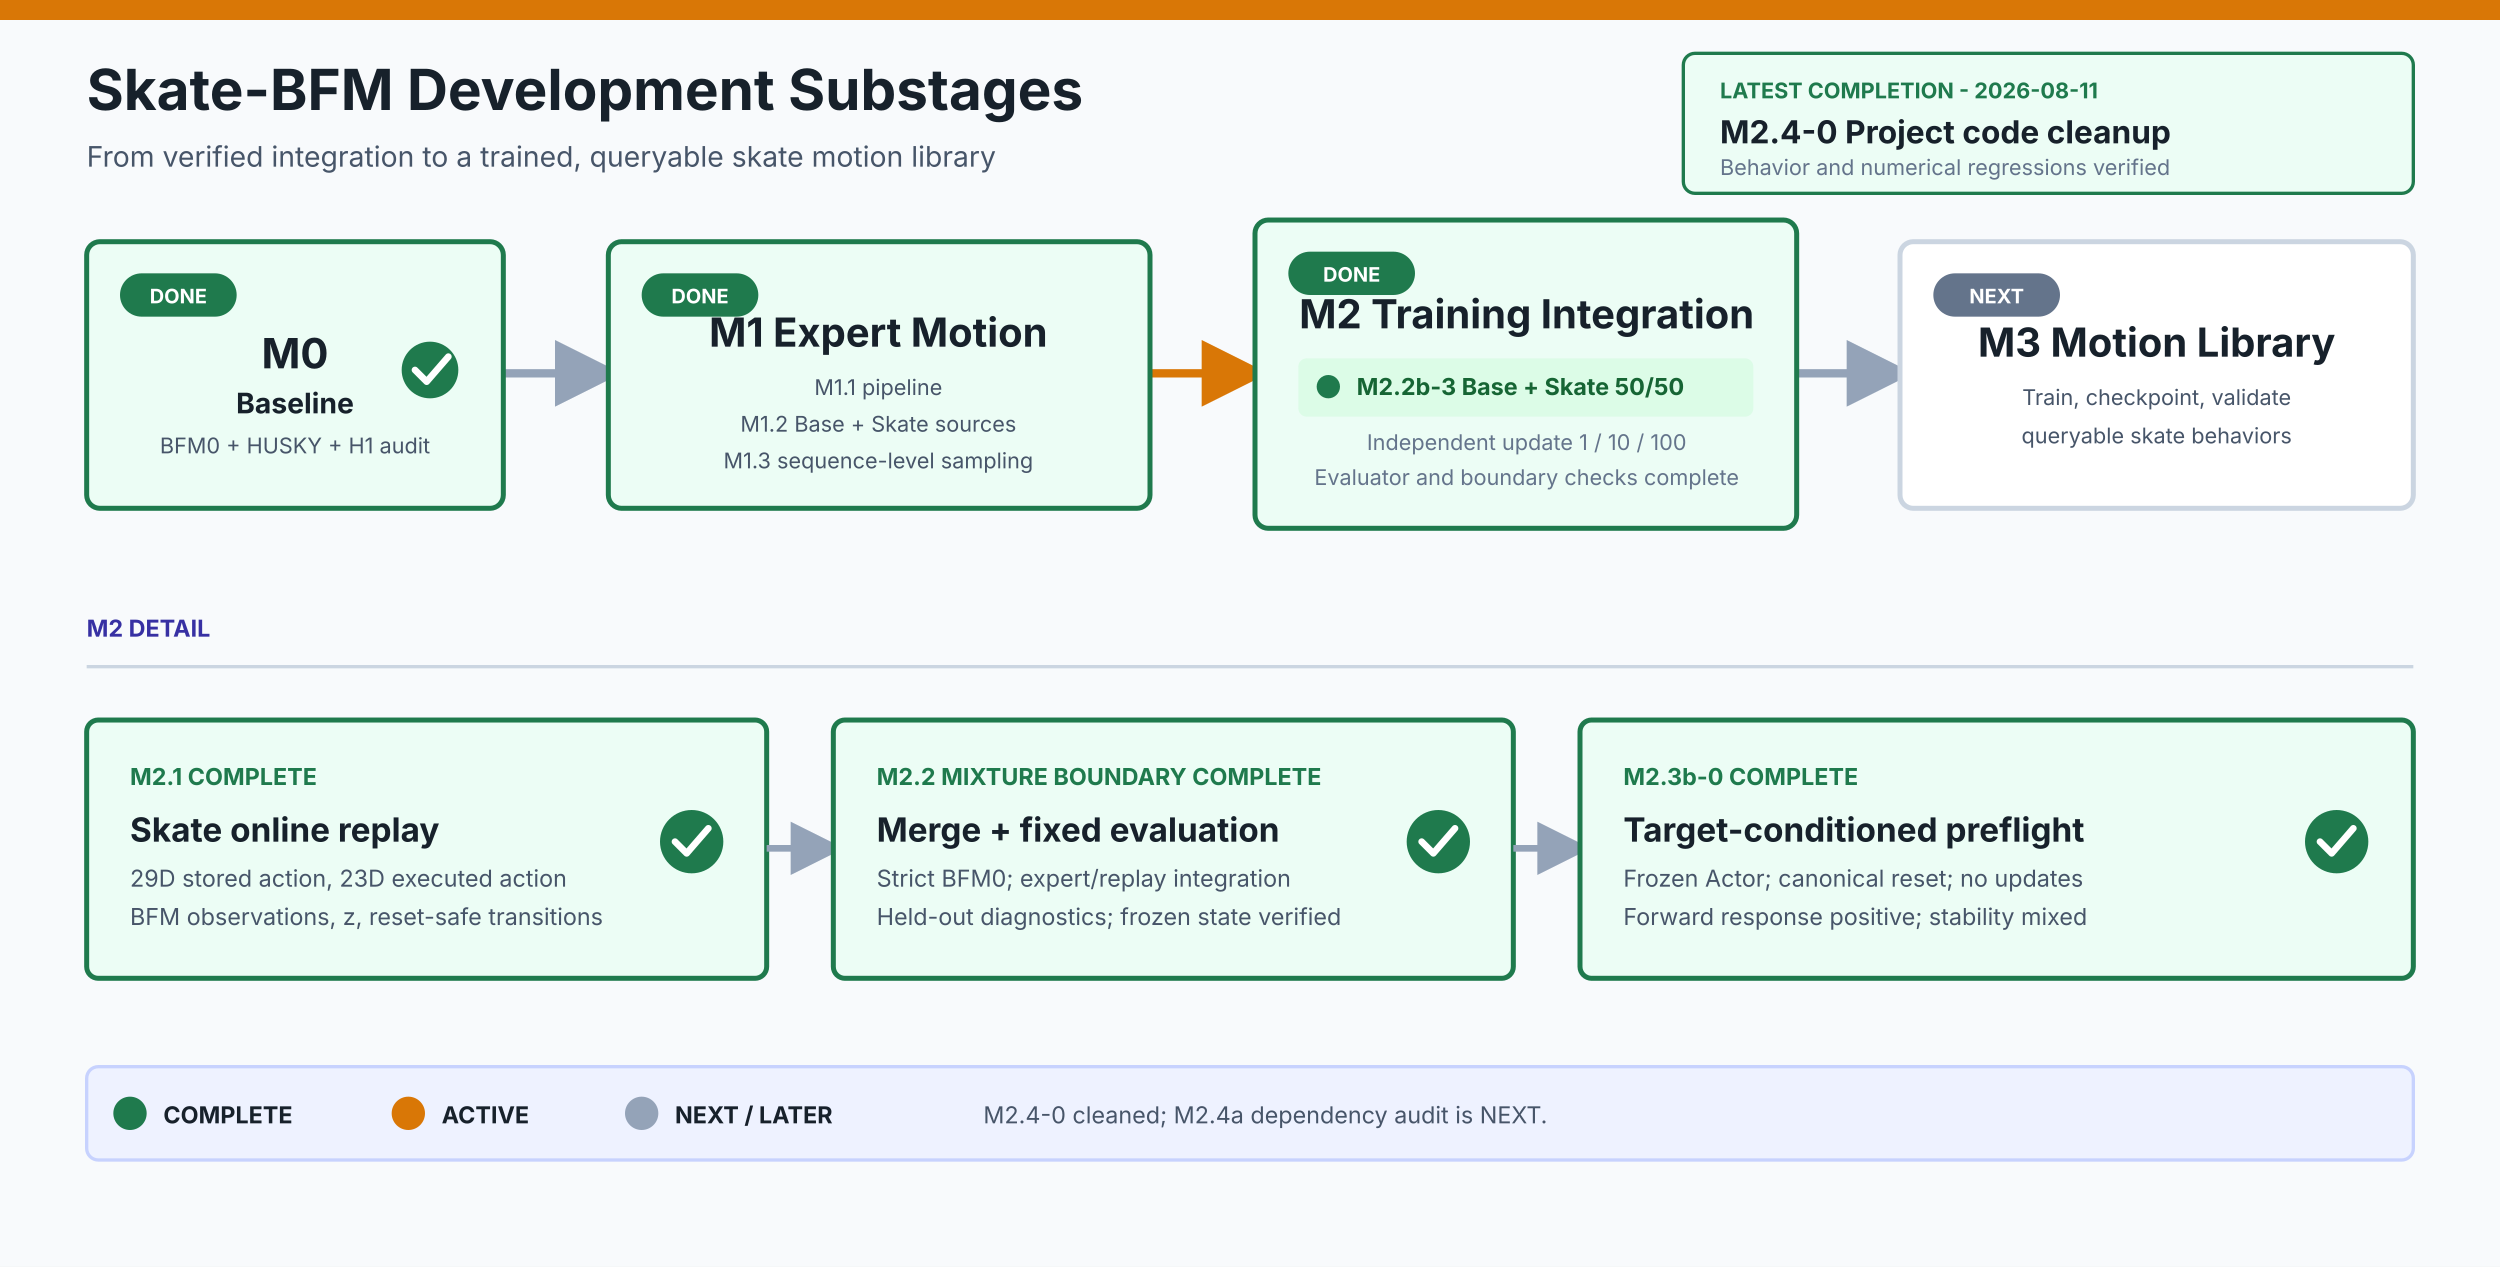
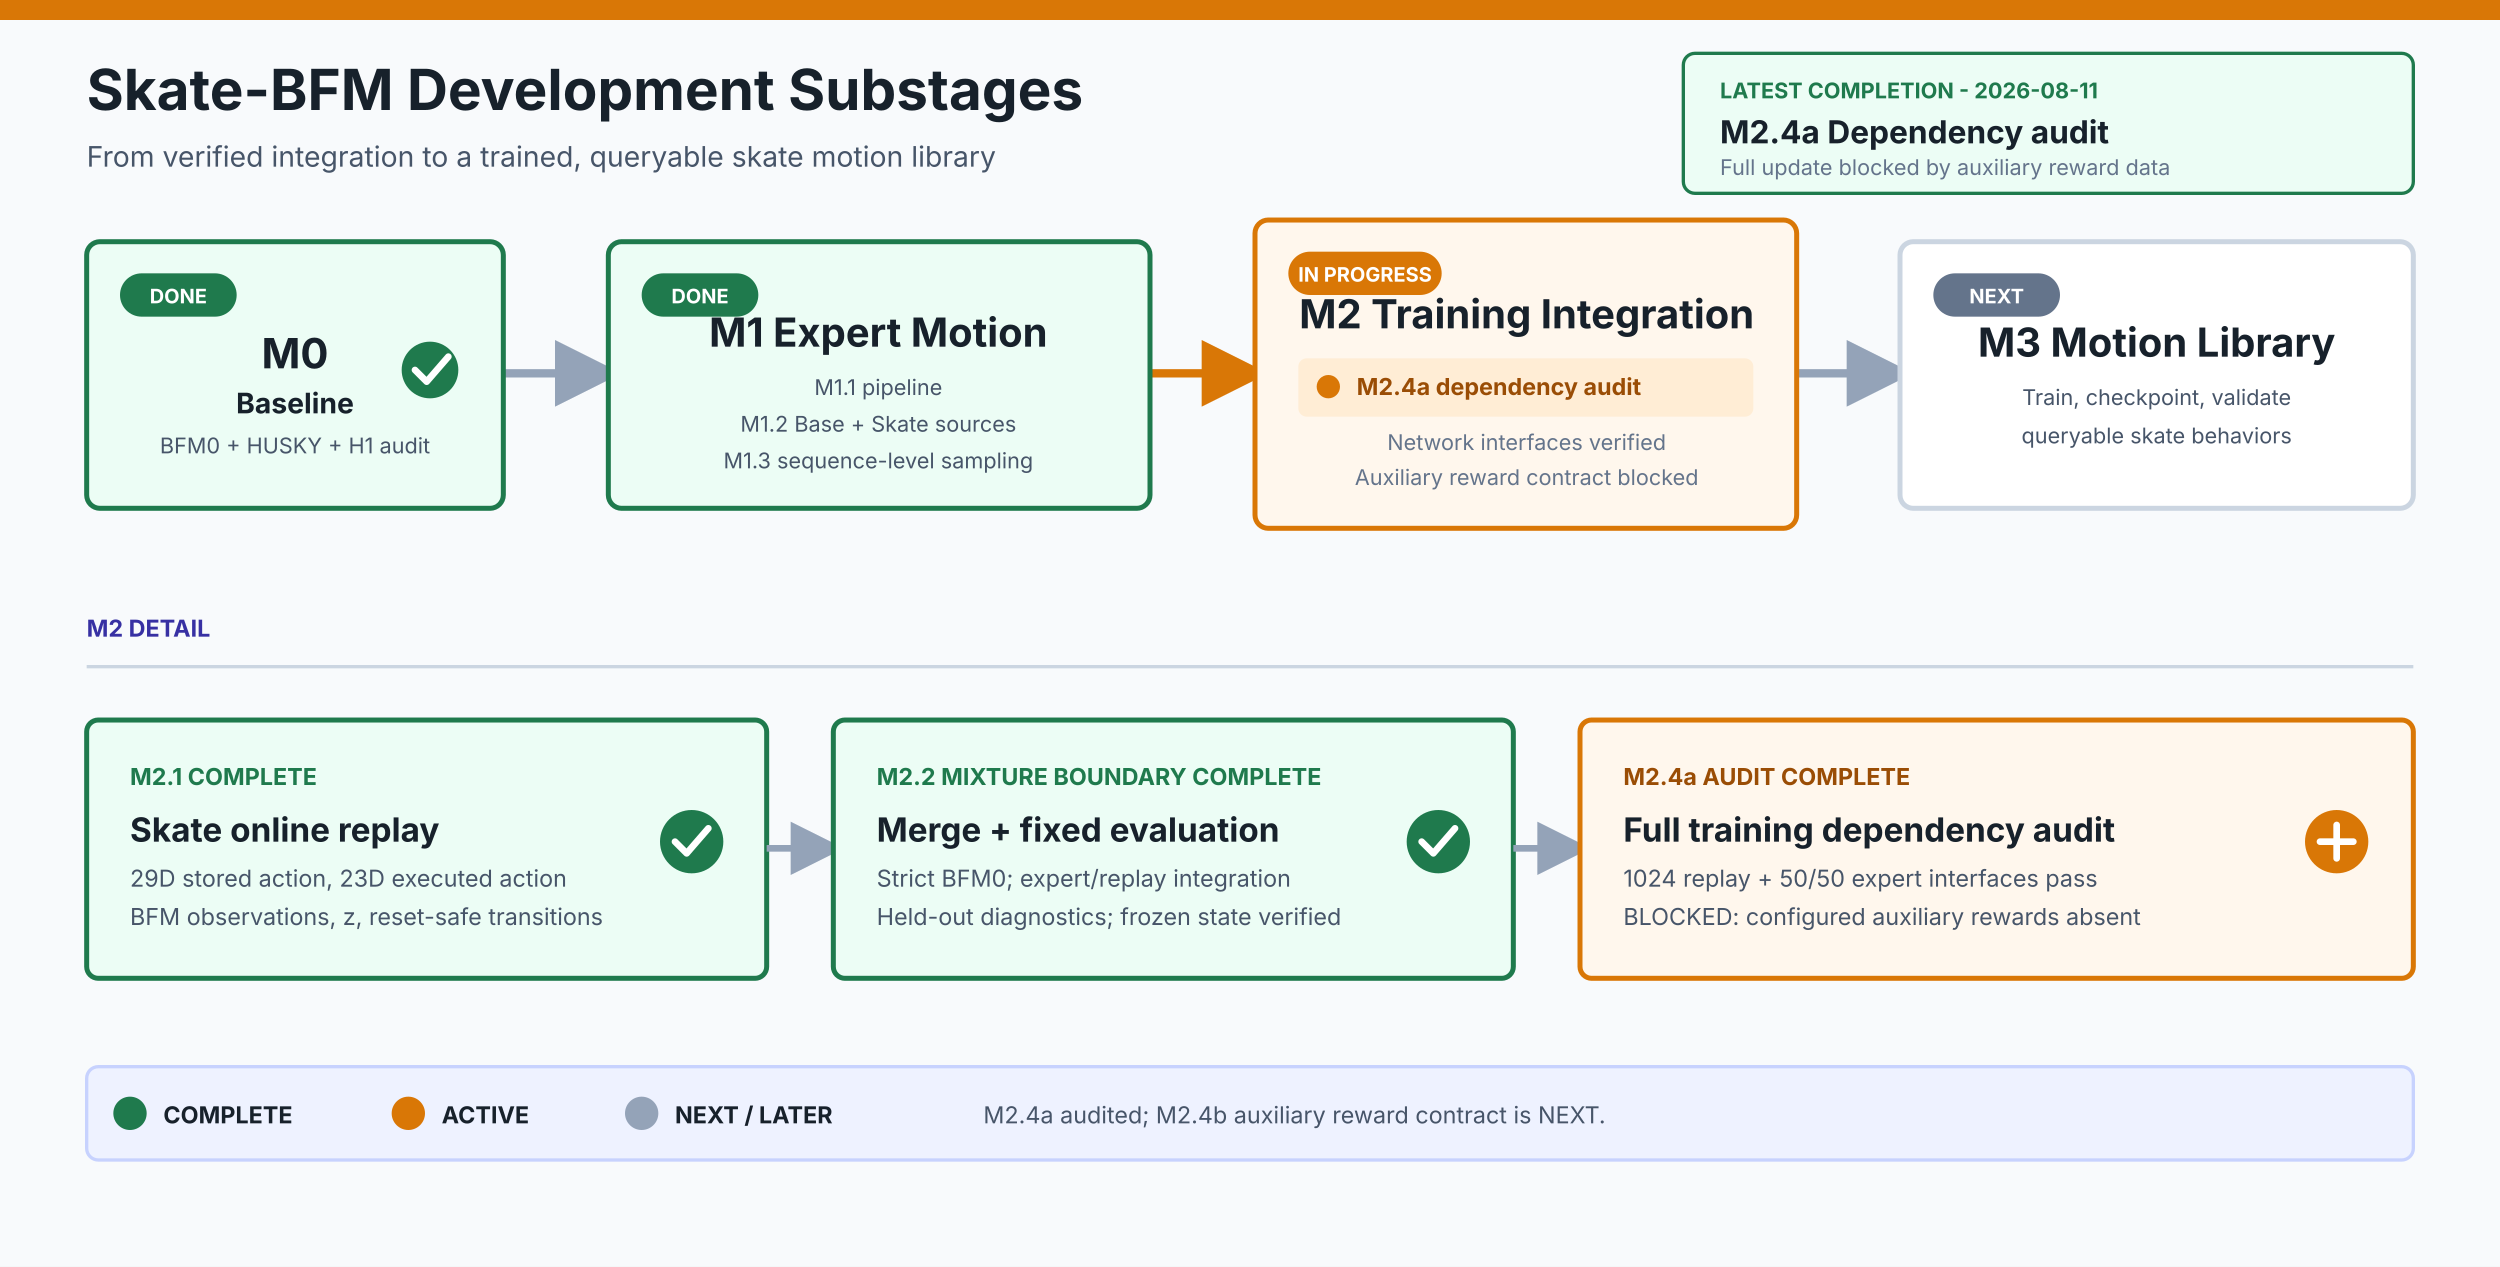
<svg xmlns="http://www.w3.org/2000/svg" width="1500" height="760" viewBox="0 0 1500 760" role="img" aria-labelledby="title desc">
  <defs>
    <marker id="arrow" viewBox="0 0 10 10" refX="8" refY="5" markerWidth="8" markerHeight="8" orient="auto">
      <path d="M 0 0 L 10 5 L 0 10 z" fill="#94a3b8" />
    </marker>
    <marker id="arrow-active" viewBox="0 0 10 10" refX="8" refY="5" markerWidth="8" markerHeight="8" orient="auto">
      <path d="M 0 0 L 10 5 L 0 10 z" fill="#d97706" />
    </marker>
  </defs>
  <rect width="1500" height="760" fill="#f8fafc" />
  <rect width="1500" height="12" fill="#d97706" />
  <text x="52" y="66" fill="#17212b" font-family="Inter, Arial, sans-serif" font-size="34" font-weight="700">Skate-BFM Development Substages</text>
  <text x="52" y="100" fill="#475569" font-family="Inter, Arial, sans-serif" font-size="17">From verified integration to a trained, queryable skate motion library</text>
  <rect x="1010" y="32" width="438" height="84" rx="7" fill="#ecfdf5" stroke="#1f7a4d" stroke-width="2" />
  <text x="1032" y="59" fill="#1f7a4d" font-family="Inter, Arial, sans-serif" font-size="13" font-weight="700">LATEST COMPLETION - 2026-08-11</text>
-   <text x="1032" y="86" fill="#17212b" font-family="Inter, Arial, sans-serif" font-size="19" font-weight="700">M2.4-0 Project code cleanup</text>
-   <text x="1032" y="105" fill="#64748b" font-family="Inter, Arial, sans-serif" font-size="13">Behavior and numerical regressions verified</text>
+   <text x="1032" y="86" fill="#17212b" font-family="Inter, Arial, sans-serif" font-size="19" font-weight="700">M2.4a Dependency audit</text>
+   <text x="1032" y="105" fill="#64748b" font-family="Inter, Arial, sans-serif" font-size="13">Full update blocked by auxiliary reward data</text>
  <line x1="302" y1="224" x2="365" y2="224" stroke="#94a3b8" stroke-width="5" marker-end="url(#arrow)" />
  <line x1="690" y1="224" x2="753" y2="224" stroke="#d97706" stroke-width="5" marker-end="url(#arrow-active)" />
  <line x1="1078" y1="224" x2="1140" y2="224" stroke="#94a3b8" stroke-width="5" marker-end="url(#arrow)" />
  <g font-family="Inter, Arial, sans-serif">
    <rect x="52" y="145" width="250" height="160" rx="8" fill="#ecfdf5" stroke="#1f7a4d" stroke-width="3" />
    <rect x="72" y="164" width="70" height="26" rx="13" fill="#1f7a4d" />
    <text x="107" y="182" fill="#ffffff" font-size="12" font-weight="700" text-anchor="middle">DONE</text>
    <text x="177" y="221" fill="#17212b" font-size="25" font-weight="700" text-anchor="middle">M0</text>
    <text x="177" y="248" fill="#17212b" font-size="17" font-weight="700" text-anchor="middle">Baseline</text>
    <text x="177" y="272" fill="#475569" font-size="13" text-anchor="middle">BFM0 + HUSKY + H1 audit</text>
    <circle cx="258" cy="222" r="17" fill="#1f7a4d" />
    <path d="M249 222 L256 229 L269 214" fill="none" stroke="#ffffff" stroke-width="4" stroke-linecap="round" stroke-linejoin="round" />
    <rect x="365" y="145" width="325" height="160" rx="8" fill="#ecfdf5" stroke="#1f7a4d" stroke-width="3" />
    <rect x="385" y="164" width="70" height="26" rx="13" fill="#1f7a4d" />
    <text x="420" y="182" fill="#ffffff" font-size="12" font-weight="700" text-anchor="middle">DONE</text>
    <text x="527" y="208" fill="#17212b" font-size="24" font-weight="700" text-anchor="middle">M1 Expert Motion</text>
    <text x="527" y="237" fill="#475569" font-size="13" text-anchor="middle">M1.1 pipeline</text>
    <text x="527" y="259" fill="#475569" font-size="13" text-anchor="middle">M1.2 Base + Skate sources</text>
    <text x="527" y="281" fill="#475569" font-size="13" text-anchor="middle">M1.3 sequence-level sampling</text>
-     <rect x="753" y="132" width="325" height="185" rx="8" fill="#ecfdf5" stroke="#1f7a4d" stroke-width="3" />
-     <rect x="773" y="151" width="76" height="26" rx="13" fill="#1f7a4d" />
-     <text x="811" y="169" fill="#ffffff" font-size="12" font-weight="700" text-anchor="middle">DONE</text>
+     <rect x="753" y="132" width="325" height="185" rx="8" fill="#fff7ed" stroke="#d97706" stroke-width="3" />
+     <rect x="773" y="151" width="92" height="26" rx="13" fill="#d97706" />
+     <text x="819" y="169" fill="#ffffff" font-size="12" font-weight="700" text-anchor="middle">IN PROGRESS</text>
    <text x="916" y="197" fill="#17212b" font-size="24" font-weight="700" text-anchor="middle">M2 Training Integration</text>
-     <rect x="779" y="215" width="273" height="35" rx="5" fill="#dcfce7" />
-     <circle cx="797" cy="232" r="7" fill="#1f7a4d" />
-     <text x="814" y="237" fill="#166534" font-size="14" font-weight="700">M2.2b-3 Base + Skate 50/50</text>
-     <text x="916" y="270" fill="#64748b" font-size="13" text-anchor="middle">Independent update 1 / 10 / 100</text>
-     <text x="916" y="291" fill="#64748b" font-size="13" text-anchor="middle">Evaluator and boundary checks complete</text>
+     <rect x="779" y="215" width="273" height="35" rx="5" fill="#ffedd5" />
+     <circle cx="797" cy="232" r="7" fill="#d97706" />
+     <text x="814" y="237" fill="#9a4d05" font-size="14" font-weight="700">M2.4a dependency audit</text>
+     <text x="916" y="270" fill="#64748b" font-size="13" text-anchor="middle">Network interfaces verified</text>
+     <text x="916" y="291" fill="#64748b" font-size="13" text-anchor="middle">Auxiliary reward contract blocked</text>
    <rect x="1140" y="145" width="308" height="160" rx="8" fill="#ffffff" stroke="#cbd5e1" stroke-width="3" />
    <rect x="1160" y="164" width="76" height="26" rx="13" fill="#64748b" />
    <text x="1198" y="182" fill="#ffffff" font-size="12" font-weight="700" text-anchor="middle">NEXT</text>
    <text x="1294" y="214" fill="#17212b" font-size="24" font-weight="700" text-anchor="middle">M3 Motion Library</text>
    <text x="1294" y="243" fill="#475569" font-size="13" text-anchor="middle">Train, checkpoint, validate</text>
    <text x="1294" y="266" fill="#475569" font-size="13" text-anchor="middle">queryable skate behaviors</text>
    <text x="52" y="382" fill="#3730a3" font-size="14" font-weight="700">M2 DETAIL</text>
    <line x1="52" y1="400" x2="1448" y2="400" stroke="#cbd5e1" stroke-width="2" />
    <rect x="52" y="432" width="408" height="155" rx="7" fill="#ecfdf5" stroke="#1f7a4d" stroke-width="3" />
    <text x="78" y="471" fill="#1f7a4d" font-size="14" font-weight="700">M2.1  COMPLETE</text>
    <text x="78" y="505" fill="#17212b" font-size="20" font-weight="700">Skate online replay</text>
    <text x="78" y="532" fill="#475569" font-size="14">29D stored action, 23D executed action</text>
    <text x="78" y="555" fill="#475569" font-size="14">BFM observations, z, reset-safe transitions</text>
    <circle cx="415" cy="505" r="19" fill="#1f7a4d" />
    <path d="M405 505 L412 512 L425 497" fill="none" stroke="#ffffff" stroke-width="4" stroke-linecap="round" stroke-linejoin="round" />
    <line x1="460" y1="509" x2="500" y2="509" stroke="#94a3b8" stroke-width="4" marker-end="url(#arrow)" />
    <rect x="500" y="432" width="408" height="155" rx="7" fill="#ecfdf5" stroke="#1f7a4d" stroke-width="3" />
    <text x="526" y="471" fill="#1f7a4d" font-size="14" font-weight="700">M2.2  MIXTURE BOUNDARY COMPLETE</text>
    <text x="526" y="505" fill="#17212b" font-size="20" font-weight="700">Merge + fixed evaluation</text>
    <text x="526" y="532" fill="#475569" font-size="14">Strict BFM0; expert/replay integration</text>
    <text x="526" y="555" fill="#475569" font-size="14">Held-out diagnostics; frozen state verified</text>
    <circle cx="863" cy="505" r="19" fill="#1f7a4d" />
    <path d="M853 505 L860 512 L873 497" fill="none" stroke="#ffffff" stroke-width="4" stroke-linecap="round" stroke-linejoin="round" />
    <line x1="908" y1="509" x2="948" y2="509" stroke="#94a3b8" stroke-width="4" marker-end="url(#arrow)" />
-     <rect x="948" y="432" width="500" height="155" rx="7" fill="#ecfdf5" stroke="#1f7a4d" stroke-width="3" />
-     <text x="974" y="471" fill="#1f7a4d" font-size="14" font-weight="700">M2.3b-0  COMPLETE</text>
-     <text x="974" y="505" fill="#17212b" font-size="20" font-weight="700">Target-conditioned preflight</text>
-     <text x="974" y="532" fill="#475569" font-size="14">Frozen Actor; canonical reset; no updates</text>
-     <text x="974" y="555" fill="#475569" font-size="14">Forward response positive; stability mixed</text>
-     <circle cx="1402" cy="505" r="19" fill="#1f7a4d" />
-     <path d="M1392 505 L1399 512 L1412 497" fill="none" stroke="#ffffff" stroke-width="4" stroke-linecap="round" stroke-linejoin="round" />
+     <rect x="948" y="432" width="500" height="155" rx="7" fill="#fff7ed" stroke="#d97706" stroke-width="3" />
+     <text x="974" y="471" fill="#9a4d05" font-size="14" font-weight="700">M2.4a  AUDIT COMPLETE</text>
+     <text x="974" y="505" fill="#17212b" font-size="20" font-weight="700">Full training dependency audit</text>
+     <text x="974" y="532" fill="#475569" font-size="14">1024 replay + 50/50 expert interfaces pass</text>
+     <text x="974" y="555" fill="#475569" font-size="14">BLOCKED: configured auxiliary rewards absent</text>
+     <circle cx="1402" cy="505" r="19" fill="#d97706" />
+     <path d="M1392 505 L1412 505 M1402 495 L1402 515" fill="none" stroke="#ffffff" stroke-width="4" stroke-linecap="round" />
    <rect x="52" y="640" width="1396" height="56" rx="7" fill="#eef2ff" stroke="#c7d2fe" stroke-width="2" />
    <circle cx="78" cy="668" r="10" fill="#1f7a4d" />
    <text x="98" y="674" fill="#17212b" font-size="14" font-weight="700">COMPLETE</text>
    <circle cx="245" cy="668" r="10" fill="#d97706" />
    <text x="265" y="674" fill="#17212b" font-size="14" font-weight="700">ACTIVE</text>
    <circle cx="385" cy="668" r="10" fill="#94a3b8" />
    <text x="405" y="674" fill="#17212b" font-size="14" font-weight="700">NEXT / LATER</text>
-     <text x="590" y="674" fill="#475569" font-size="14">M2.4-0 cleaned; M2.4a dependency audit is NEXT.</text>
+     <text x="590" y="674" fill="#475569" font-size="14">M2.4a audited; M2.4b auxiliary reward contract is NEXT.</text>
  </g>
</svg>
